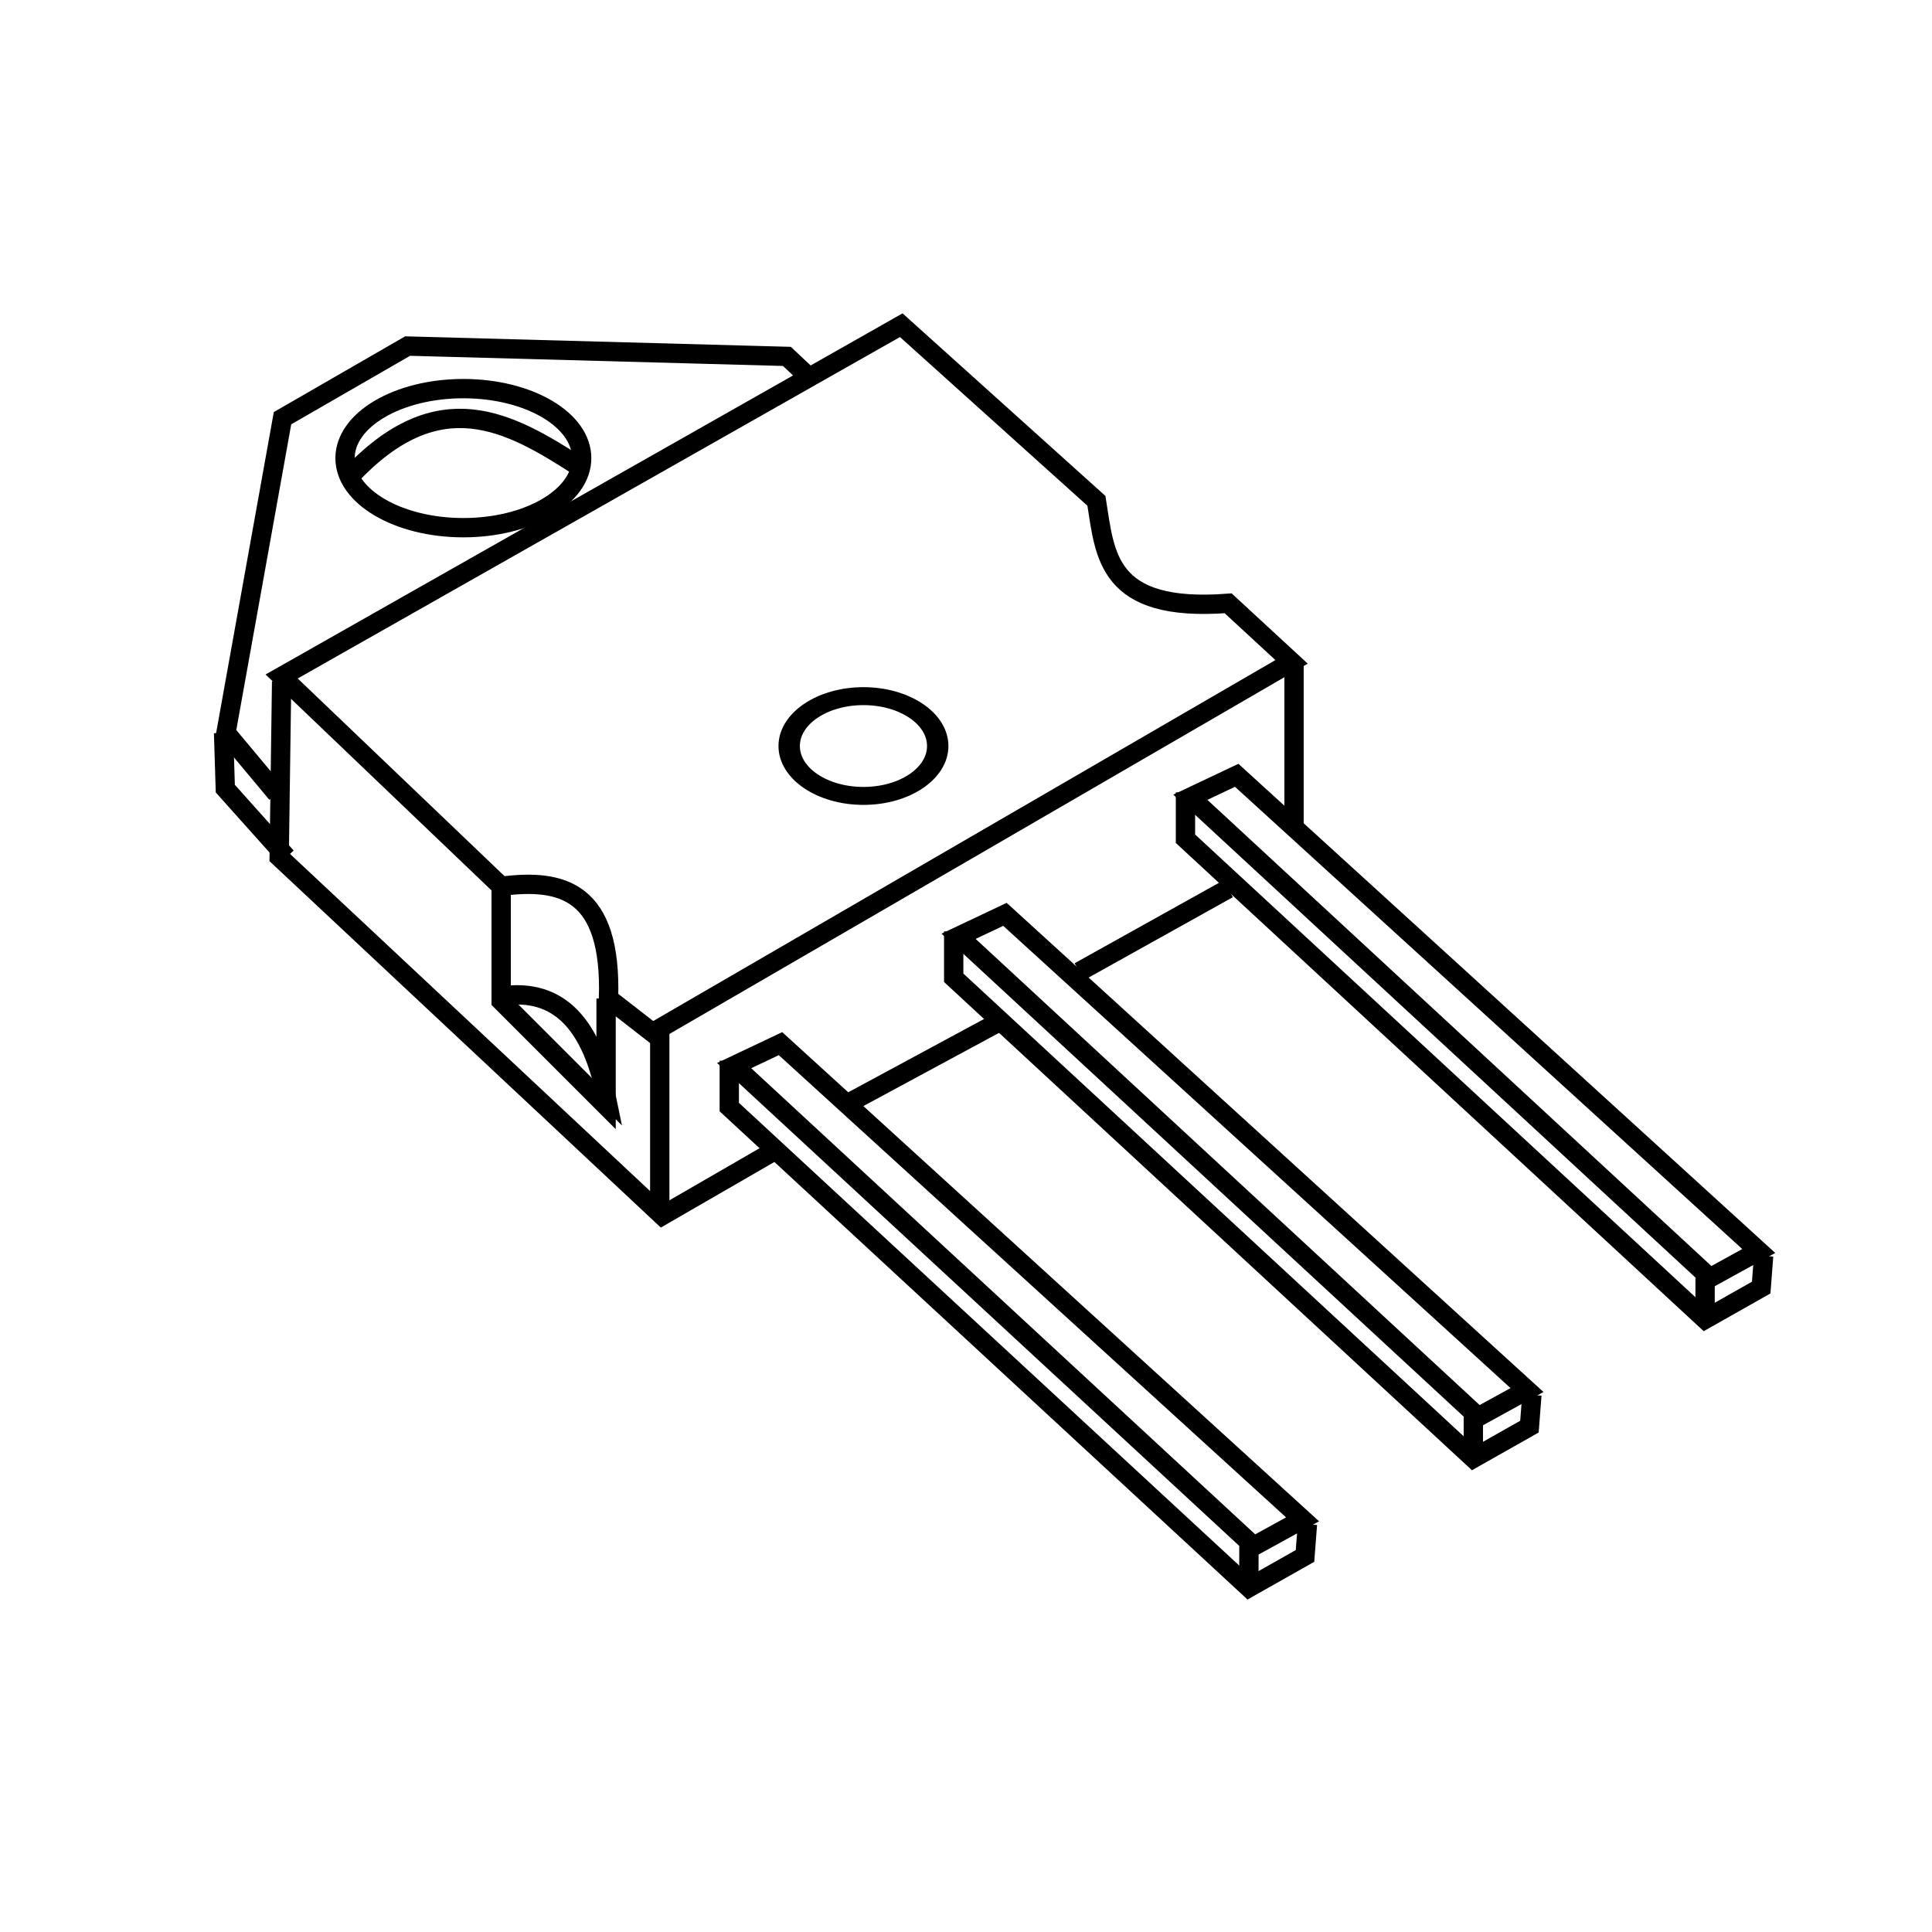
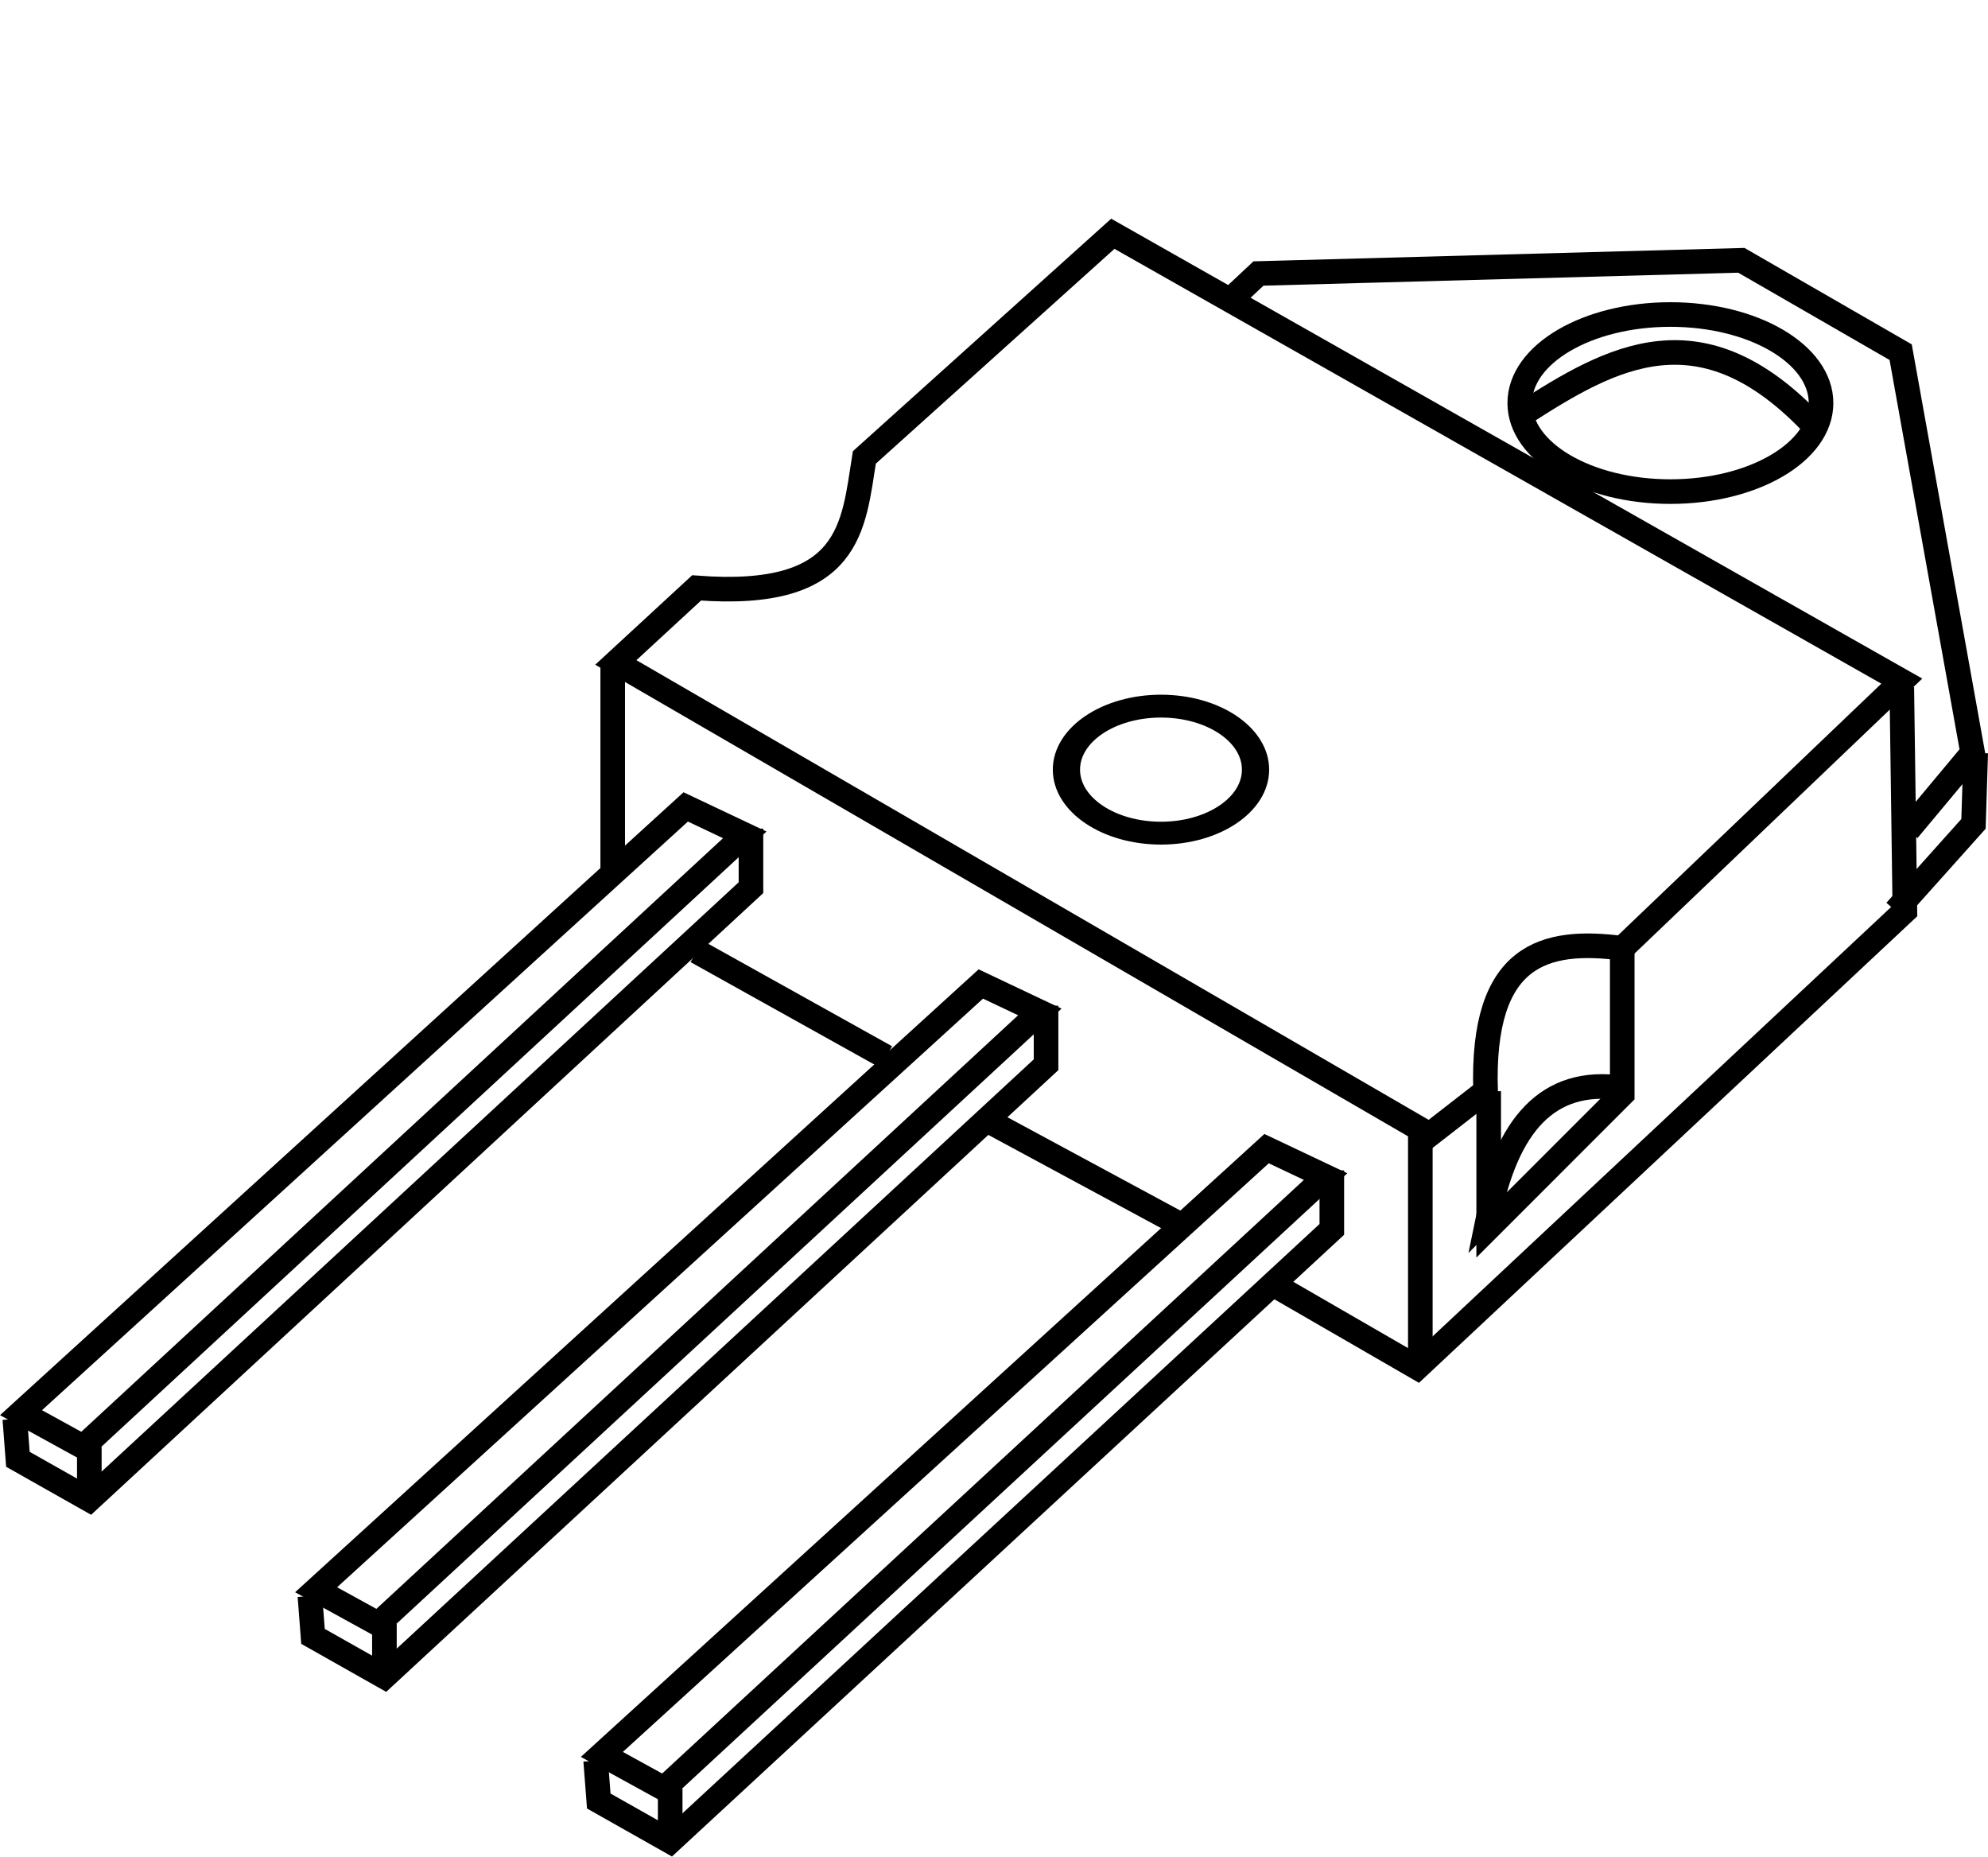
- <svg xmlns="http://www.w3.org/2000/svg" width="100" height="100" id="svg3733" version="1.0">
+ <svg xmlns="http://www.w3.org/2000/svg" version="1.0" id="svg3733" height="169.786" width="181.831">
  <defs id="defs3735" />
-   <g id="layer1">
-     <g id="g3521" transform="translate(-1288.214,-1083.572)">
-       <path id="path3470" d="M 1321.984,1137.022 L 1355.066,1117.83 L 1351.783,1114.799 C 1345.46,1115.282 1345.415,1112.276 1344.965,1109.496 L 1334.863,1100.404 L 1302.791,1118.587 L 1314.155,1129.446 C 1317.311,1129.036 1319.888,1129.666 1319.711,1135.255 L 1321.984,1137.022 z " style="fill:none;fill-rule:evenodd;stroke:#000000;stroke-width:1px;stroke-linecap:butt;stroke-linejoin:miter;stroke-opacity:1" />
-       <path id="path3472" d="M 1329.884,1102.902 L 1328.943,1102.019 L 1309.313,1101.484 L 1302.837,1105.218 L 1299.911,1121.5 L 1302.538,1124.648" style="fill:none;fill-rule:evenodd;stroke:#000000;stroke-width:1px;stroke-linecap:butt;stroke-linejoin:miter;stroke-opacity:1" />
-       <path id="path3474" d="M 1299.786,1121.508 L 1299.876,1124.391 L 1303.043,1127.931" style="fill:none;fill-rule:evenodd;stroke:#000000;stroke-width:1px;stroke-linecap:butt;stroke-linejoin:miter;stroke-opacity:1" />
-       <path id="path3476" d="M 1302.791,1118.84 L 1302.665,1127.931 L 1322.489,1146.493 L 1328.171,1143.21" style="fill:none;fill-rule:evenodd;stroke:#000000;stroke-width:1px;stroke-linecap:butt;stroke-linejoin:miter;stroke-opacity:1" />
-       <path id="path3478" d="M 1332.338,1140.558 L 1340.293,1136.265" style="fill:none;fill-rule:evenodd;stroke:#000000;stroke-width:1px;stroke-linecap:butt;stroke-linejoin:miter;stroke-opacity:1" />
-       <path id="path3480" d="M 1344.081,1133.866 L 1351.783,1129.573" style="fill:none;fill-rule:evenodd;stroke:#000000;stroke-width:1px;stroke-linecap:butt;stroke-linejoin:miter;stroke-opacity:1" />
-       <path id="path3482" d="M 1355.193,1117.83 L 1355.193,1126.29" style="fill:none;fill-rule:evenodd;stroke:#000000;stroke-width:1px;stroke-linecap:butt;stroke-linejoin:miter;stroke-opacity:1" />
-       <path id="path3484" d="M 1322.363,1136.896 L 1322.363,1145.987" style="fill:none;fill-rule:evenodd;stroke:#000000;stroke-width:1px;stroke-linecap:butt;stroke-linejoin:miter;stroke-opacity:1" />
-       <g transform="translate(-777.6182,512.4598)" id="g3486">
-         <path style="fill:none;fill-rule:evenodd;stroke:#000000;stroke-width:1px;stroke-linecap:butt;stroke-linejoin:miter;stroke-opacity:1" d="M 2106.231,625.131 L 2103.832,626.267 L 2130.727,651.142 L 2133.253,649.753 L 2106.231,625.131 z " id="path3488" />
-         <path style="fill:none;fill-rule:evenodd;stroke:#000000;stroke-width:1px;stroke-linecap:butt;stroke-linejoin:miter;stroke-opacity:1" d="M 2103.579,626.015 L 2103.579,628.414 L 2130.475,653.289 L 2133.379,651.647 L 2133.505,650.006" id="path3490" />
-         <path style="fill:none;fill-rule:evenodd;stroke:#000000;stroke-width:1px;stroke-linecap:butt;stroke-linejoin:miter;stroke-opacity:1" d="M 2130.475,651.142 L 2130.475,652.784" id="path3492" />
+   <g transform="translate(39.43662,45.38696)" id="layer1">
+     <g transform="matrix(-2.25,0,0,2.25,3065.789,-2499.919)" id="g3521">
+       <path style="fill:none;fill-rule:evenodd;stroke:#000000;stroke-width:1px;stroke-linecap:butt;stroke-linejoin:miter;stroke-opacity:1" d="m 1321.984,1137.022 33.082,-19.193 -3.283,-3.03 c -6.324,0.483 -6.369,-2.523 -6.819,-5.303 l -10.101,-9.091 -32.072,18.183 11.364,10.859 c 3.156,-0.411 5.733,0.22 5.556,5.808 z" id="path3470" />
+       <path style="fill:none;fill-rule:evenodd;stroke:#000000;stroke-width:1px;stroke-linecap:butt;stroke-linejoin:miter;stroke-opacity:1" d="m 1329.884,1102.902 -0.941,-0.882 -19.63,-0.536 -6.476,3.734 -2.926,16.282 2.627,3.148" id="path3472" />
+       <path style="fill:none;fill-rule:evenodd;stroke:#000000;stroke-width:1px;stroke-linecap:butt;stroke-linejoin:miter;stroke-opacity:1" d="m 1299.786,1121.508 0.09,2.882 3.168,3.54" id="path3474" />
+       <path style="fill:none;fill-rule:evenodd;stroke:#000000;stroke-width:1px;stroke-linecap:butt;stroke-linejoin:miter;stroke-opacity:1" d="m 1302.791,1118.84 -0.126,9.091 19.824,18.561 5.682,-3.283" id="path3476" />
+       <path style="fill:none;fill-rule:evenodd;stroke:#000000;stroke-width:1px;stroke-linecap:butt;stroke-linejoin:miter;stroke-opacity:1" d="m 1332.338,1140.558 7.955,-4.293" id="path3478" />
+       <path style="fill:none;fill-rule:evenodd;stroke:#000000;stroke-width:1px;stroke-linecap:butt;stroke-linejoin:miter;stroke-opacity:1" d="m 1344.081,1133.866 7.702,-4.293" id="path3480" />
+       <path style="fill:none;fill-rule:evenodd;stroke:#000000;stroke-width:1px;stroke-linecap:butt;stroke-linejoin:miter;stroke-opacity:1" d="m 1355.193,1117.83 v 8.46" id="path3482" />
+       <path style="fill:none;fill-rule:evenodd;stroke:#000000;stroke-width:1px;stroke-linecap:butt;stroke-linejoin:miter;stroke-opacity:1" d="m 1322.363,1136.896 v 9.091" id="path3484" />
+       <g id="g3486" transform="translate(-777.6182,512.4598)">
+         <path id="path3488" d="m 2106.231,625.131 -2.399,1.136 26.895,24.875 2.525,-1.389 z" style="fill:none;fill-rule:evenodd;stroke:#000000;stroke-width:1px;stroke-linecap:butt;stroke-linejoin:miter;stroke-opacity:1" />
+         <path id="path3490" d="m 2103.579,626.015 v 2.399 l 26.895,24.875 2.904,-1.641 0.126,-1.641" style="fill:none;fill-rule:evenodd;stroke:#000000;stroke-width:1px;stroke-linecap:butt;stroke-linejoin:miter;stroke-opacity:1" />
+         <path id="path3492" d="m 2130.475,651.142 v 1.641" style="fill:none;fill-rule:evenodd;stroke:#000000;stroke-width:1px;stroke-linecap:butt;stroke-linejoin:miter;stroke-opacity:1" />
      </g>
-       <g transform="translate(-766.0014,505.7675)" id="g3494">
-         <path style="fill:none;fill-rule:evenodd;stroke:#000000;stroke-width:1px;stroke-linecap:butt;stroke-linejoin:miter;stroke-opacity:1" d="M 2106.231,625.131 L 2103.832,626.267 L 2130.727,651.142 L 2133.253,649.753 L 2106.231,625.131 z " id="path3496" />
-         <path style="fill:none;fill-rule:evenodd;stroke:#000000;stroke-width:1px;stroke-linecap:butt;stroke-linejoin:miter;stroke-opacity:1" d="M 2103.579,626.015 L 2103.579,628.414 L 2130.475,653.289 L 2133.379,651.647 L 2133.505,650.006" id="path3498" />
-         <path style="fill:none;fill-rule:evenodd;stroke:#000000;stroke-width:1px;stroke-linecap:butt;stroke-linejoin:miter;stroke-opacity:1" d="M 2130.475,651.142 L 2130.475,652.784" id="path3501" />
+       <g id="g3494" transform="translate(-766.0014,505.7675)">
+         <path id="path3496" d="m 2106.231,625.131 -2.399,1.136 26.895,24.875 2.525,-1.389 z" style="fill:none;fill-rule:evenodd;stroke:#000000;stroke-width:1px;stroke-linecap:butt;stroke-linejoin:miter;stroke-opacity:1" />
+         <path id="path3498" d="m 2103.579,626.015 v 2.399 l 26.895,24.875 2.904,-1.641 0.126,-1.641" style="fill:none;fill-rule:evenodd;stroke:#000000;stroke-width:1px;stroke-linecap:butt;stroke-linejoin:miter;stroke-opacity:1" />
+         <path id="path3501" d="m 2130.475,651.142 v 1.641" style="fill:none;fill-rule:evenodd;stroke:#000000;stroke-width:1px;stroke-linecap:butt;stroke-linejoin:miter;stroke-opacity:1" />
      </g>
-       <g transform="translate(-754.0059,498.5702)" id="g3503">
-         <path style="fill:none;fill-rule:evenodd;stroke:#000000;stroke-width:1px;stroke-linecap:butt;stroke-linejoin:miter;stroke-opacity:1" d="M 2106.231,625.131 L 2103.832,626.267 L 2130.727,651.142 L 2133.253,649.753 L 2106.231,625.131 z " id="path3505" />
-         <path style="fill:none;fill-rule:evenodd;stroke:#000000;stroke-width:1px;stroke-linecap:butt;stroke-linejoin:miter;stroke-opacity:1" d="M 2103.579,626.015 L 2103.579,628.414 L 2130.475,653.289 L 2133.379,651.647 L 2133.505,650.006" id="path3507" />
-         <path style="fill:none;fill-rule:evenodd;stroke:#000000;stroke-width:1px;stroke-linecap:butt;stroke-linejoin:miter;stroke-opacity:1" d="M 2130.475,651.142 L 2130.475,652.784" id="path3509" />
+       <g id="g3503" transform="translate(-754.0059,498.5702)">
+         <path id="path3505" d="m 2106.231,625.131 -2.399,1.136 26.895,24.875 2.525,-1.389 z" style="fill:none;fill-rule:evenodd;stroke:#000000;stroke-width:1px;stroke-linecap:butt;stroke-linejoin:miter;stroke-opacity:1" />
+         <path id="path3507" d="m 2103.579,626.015 v 2.399 l 26.895,24.875 2.904,-1.641 0.126,-1.641" style="fill:none;fill-rule:evenodd;stroke:#000000;stroke-width:1px;stroke-linecap:butt;stroke-linejoin:miter;stroke-opacity:1" />
+         <path id="path3509" d="m 2130.475,651.142 v 1.641" style="fill:none;fill-rule:evenodd;stroke:#000000;stroke-width:1px;stroke-linecap:butt;stroke-linejoin:miter;stroke-opacity:1" />
      </g>
-       <path transform="matrix(1.107038,0,0,0.929252,-1001.428,555.7727)" d="M 2112.103 609.537 A 3.472 2.778 0 1 1  2105.158,609.537 A 3.472 2.778 0 1 1  2112.103 609.537 z" id="path3511" style="fill:none;fill-opacity:1;fill-rule:nonzero;stroke:#000000;stroke-width:1;stroke-miterlimit:4;stroke-dasharray:none;stroke-opacity:1" />
-       <path transform="translate(-777.7445,515.7428)" d="M 2096.066 591.543 A 6.124 3.599 0 1 1  2083.818,591.543 A 6.124 3.599 0 1 1  2096.066 591.543 z" id="path3513" style="fill:none;fill-opacity:1;fill-rule:nonzero;stroke:#000000;stroke-width:1;stroke-miterlimit:4;stroke-dasharray:none;stroke-opacity:1" />
-       <path id="path3515" d="M 1306.326,1108.233 C 1310.931,1103.311 1314.58,1105.397 1318.196,1107.728" style="fill:none;fill-rule:evenodd;stroke:#000000;stroke-width:1px;stroke-linecap:butt;stroke-linejoin:miter;stroke-opacity:1" />
-       <path id="path3517" d="M 1314.155,1129.32 L 1314.155,1135.381 L 1319.585,1140.811 L 1319.585,1135.255" style="fill:none;fill-rule:evenodd;stroke:#000000;stroke-width:1px;stroke-linecap:butt;stroke-linejoin:miter;stroke-opacity:1" />
-       <path id="path3519" d="M 1314.155,1135.128 C 1317.24,1134.669 1318.854,1136.73 1319.585,1140.305 L 1319.585,1140.305 L 1319.458,1140.179" style="fill:none;fill-rule:evenodd;stroke:#000000;stroke-width:1px;stroke-linecap:butt;stroke-linejoin:miter;stroke-opacity:1" />
+       <ellipse ry="2.778" rx="3.472" cy="609.537" cx="2108.63" style="fill:none;fill-opacity:1;fill-rule:nonzero;stroke:#000000;stroke-width:1;stroke-miterlimit:4;stroke-dasharray:none;stroke-opacity:1" id="path3511" transform="matrix(1.107038,0,0,0.929252,-1001.428,555.7727)" />
+       <ellipse ry="3.599" rx="6.124" cy="591.543" cx="2089.942" style="fill:none;fill-opacity:1;fill-rule:nonzero;stroke:#000000;stroke-width:1;stroke-miterlimit:4;stroke-dasharray:none;stroke-opacity:1" id="path3513" transform="translate(-777.7445,515.7428)" />
+       <path style="fill:none;fill-rule:evenodd;stroke:#000000;stroke-width:1px;stroke-linecap:butt;stroke-linejoin:miter;stroke-opacity:1" d="m 1306.326,1108.233 c 4.605,-4.922 8.254,-2.836 11.869,-0.505" id="path3515" />
+       <path style="fill:none;fill-rule:evenodd;stroke:#000000;stroke-width:1px;stroke-linecap:butt;stroke-linejoin:miter;stroke-opacity:1" d="m 1314.155,1129.32 v 6.061 l 5.429,5.43 v -5.556" id="path3517" />
+       <path style="fill:none;fill-rule:evenodd;stroke:#000000;stroke-width:1px;stroke-linecap:butt;stroke-linejoin:miter;stroke-opacity:1" d="m 1314.155,1135.128 c 3.085,-0.46 4.698,1.602 5.429,5.177 v 0 l -0.126,-0.126" id="path3519" />
    </g>
  </g>
</svg>
